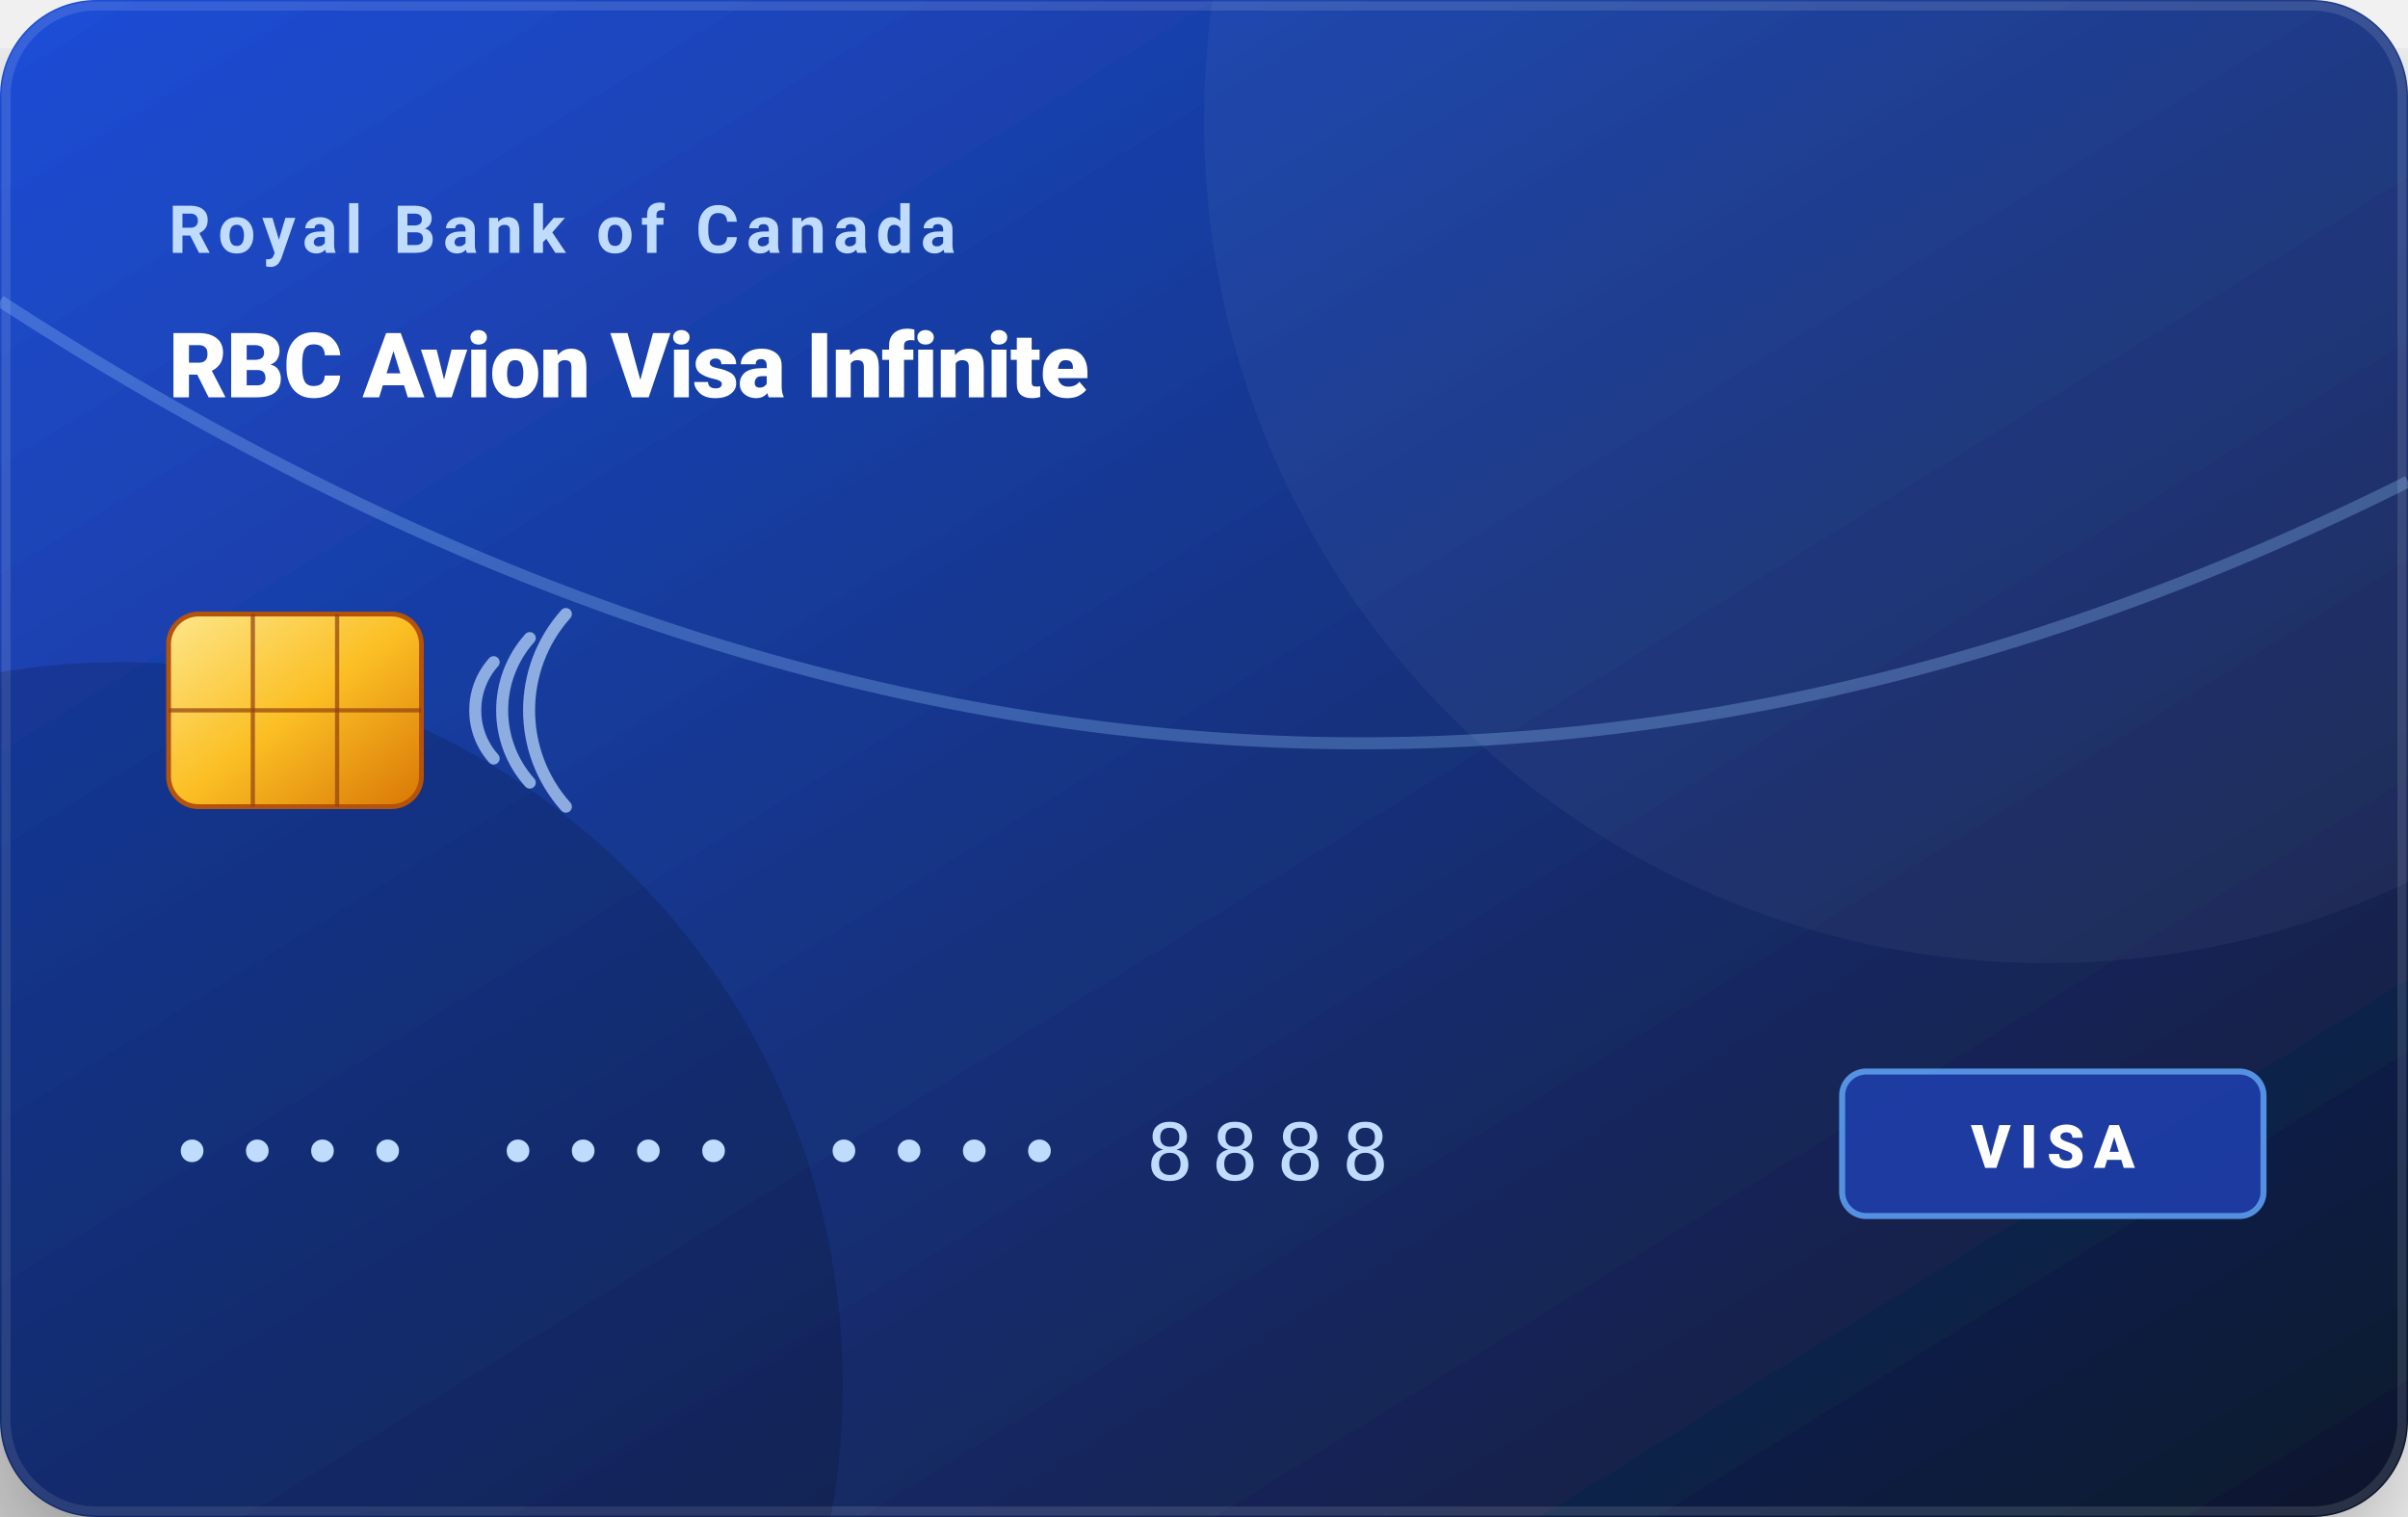
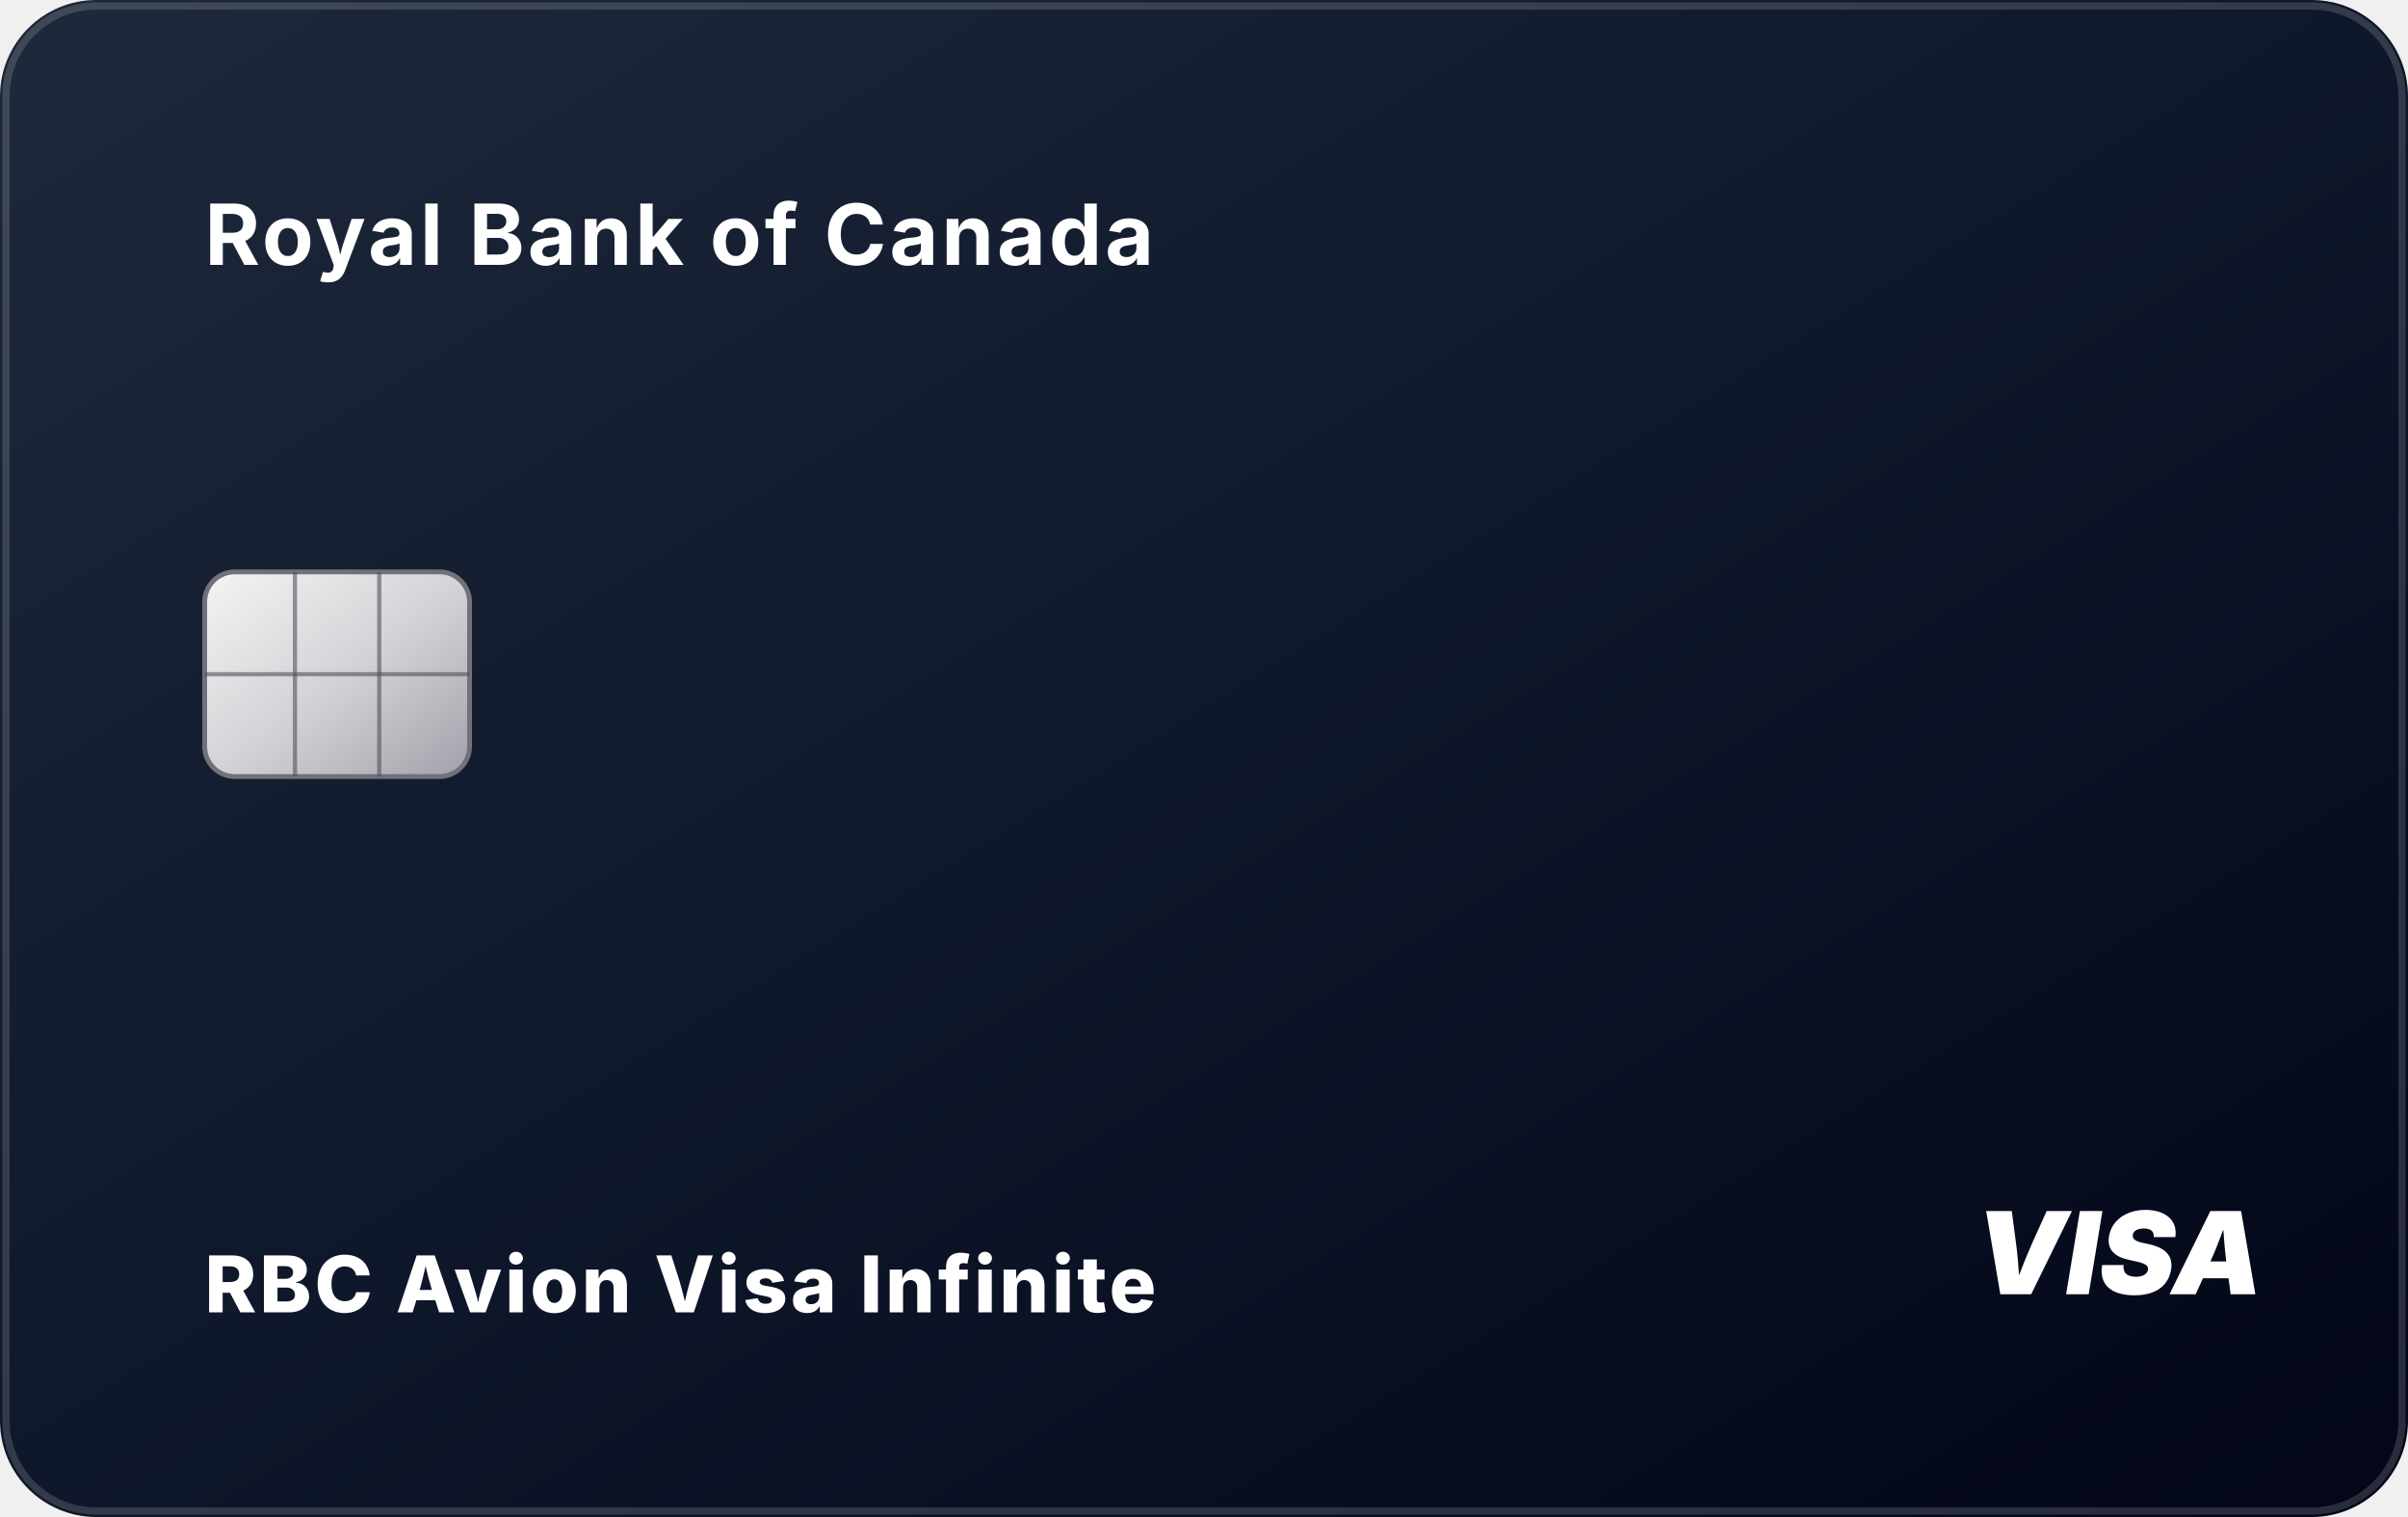
<svg xmlns="http://www.w3.org/2000/svg" viewBox="0 0 400 252" width="400" height="252">
  <defs>
-     <linearGradient id="cardBg-rbc-avion-visa-infinite" x1="0%" y1="0%" x2="100%" y2="100%">
-       <stop offset="0%" stop-color="#1d4ed8" />
-       <stop offset="100%" stop-color="#0f172a" />
+     <linearGradient id="bg-rbc-avion-visa-infinite" x1="0%" y1="0%" x2="100%" y2="100%">
+       <stop offset="0%" stop-color="#1e293b" />
+       <stop offset="50%" stop-color="#0f172a" />
+       <stop offset="100%" stop-color="#020617" />
    </linearGradient>
-     <linearGradient id="chipGrad" x1="0%" y1="0%" x2="100%" y2="100%">
-       <stop offset="0%" stop-color="#fde68a" />
-       <stop offset="50%" stop-color="#fbbf24" />
-       <stop offset="100%" stop-color="#d97706" />
+     <linearGradient id="chipSilver" x1="0%" y1="0%" x2="100%" y2="100%">
+       <stop offset="0%" stop-color="#f4f4f5" />
+       <stop offset="50%" stop-color="#d4d4d8" />
+       <stop offset="100%" stop-color="#a1a1aa" />
    </linearGradient>
-     <filter id="shadow" x="-5%" y="-5%" width="110%" height="110%">
-       <feDropShadow dx="0" dy="8" stdDeviation="12" flood-color="#000000" flood-opacity="0.35" />
-     </filter>
  </defs>
-   <rect width="400" height="252" rx="16" fill="url(#cardBg-rbc-avion-visa-infinite)" filter="url(#shadow)" />
-   <rect width="398" height="250" x="1" y="1" rx="15" fill="none" stroke="rgba(255,255,255,0.12)" stroke-width="1.5" />
-   <circle cx="340" cy="20" r="140" fill="white" opacity="0.04" />
-   <circle cx="20" cy="230" r="120" fill="black" opacity="0.15" />
-   <path d="M 0 50 Q 200 180 400 80" fill="none" stroke="#93c5fd" stroke-width="2" opacity="0.3" />
-   <text x="28" y="42" font-family="-apple-system, BlinkMacSystemFont, 'Segoe UI', Roboto, sans-serif" font-size="11" font-weight="700" letter-spacing="1.2" fill="#bfdbfe" text-transform="uppercase">
-     Royal Bank of Canada
-   </text>
-   <text x="28" y="66" font-family="-apple-system, BlinkMacSystemFont, 'Segoe UI', Roboto, sans-serif" font-size="15" font-weight="800" letter-spacing="-0.2" fill="#ffffff">
-     RBC Avion Visa Infinite
-   </text>
-   <g transform="translate(28, 102)">
-     <rect width="42" height="32" rx="5" fill="url(#chipGrad)" stroke="#b45309" stroke-width="0.8" />
-     <line x1="14" y1="0" x2="14" y2="32" stroke="#92400e" stroke-width="0.7" opacity="0.7" />
-     <line x1="28" y1="0" x2="28" y2="32" stroke="#92400e" stroke-width="0.7" opacity="0.7" />
-     <line x1="0" y1="16" x2="42" y2="16" stroke="#92400e" stroke-width="0.7" opacity="0.7" />
+   <rect width="400" height="252" rx="16" fill="url(#bg-rbc-avion-visa-infinite)" />
+   <rect width="398" height="250" x="1" y="1" rx="15" fill="none" stroke="rgba(255,255,255,0.15)" stroke-width="1.2" />
+   <text x="34" y="44" font-family="-apple-system, sans-serif" font-size="14" font-weight="700" fill="#ffffff" letter-spacing="0.5">Royal Bank of Canada</text>
+   <text x="34" y="218" font-family="-apple-system, sans-serif" font-size="13" font-weight="800" fill="#ffffff" letter-spacing="0.5">RBC Avion Visa Infinite</text>
+   <g transform="translate(34, 95)">
+     <rect width="44" height="34" rx="5" fill="url(#chipSilver)" stroke="#71717a" stroke-width="0.8" />
+     <line x1="15" y1="0" x2="15" y2="34" stroke="#52525b" stroke-width="0.7" opacity="0.6" />
+     <line x1="29" y1="0" x2="29" y2="34" stroke="#52525b" stroke-width="0.7" opacity="0.6" />
+     <line x1="0" y1="17" x2="44" y2="17" stroke="#52525b" stroke-width="0.7" opacity="0.6" />
  </g>
-   <g transform="translate(82, 110)" stroke="#bfdbfe" stroke-width="2" fill="none" stroke-linecap="round" opacity="0.7">
-     <path d="M 0 16 A 12 12 0 0 1 0 0" />
-     <path d="M 6 20 A 18 18 0 0 1 6 -4" />
-     <path d="M 12 24 A 24 24 0 0 1 12 -8" />
-   </g>
-   <text x="28" y="196" font-family="'SF Mono', Menlo, Monaco, Consolas, monospace" font-size="13" letter-spacing="3" fill="#bfdbfe">
-     •••• •••• •••• 8888
-   </text>
-   <g transform="translate(310, 192)">
-     <rect x="-4" y="-14" width="70" height="24" rx="4" fill="#1e40af" stroke="#60a5fa" stroke-width="1" opacity="0.85" />
-     <text x="31" y="2" font-family="-apple-system, BlinkMacSystemFont, 'Segoe UI', Roboto, sans-serif" font-size="10" font-weight="900" letter-spacing="1.5" fill="#ffffff" text-anchor="middle">
-       VISA
-     </text>
+   <g transform="translate(320, 195)">
+     <text x="32" y="20" font-family="-apple-system, sans-serif" font-size="19" font-style="italic" font-weight="900" fill="#ffffff" text-anchor="middle">VISA</text>
  </g>
</svg>
